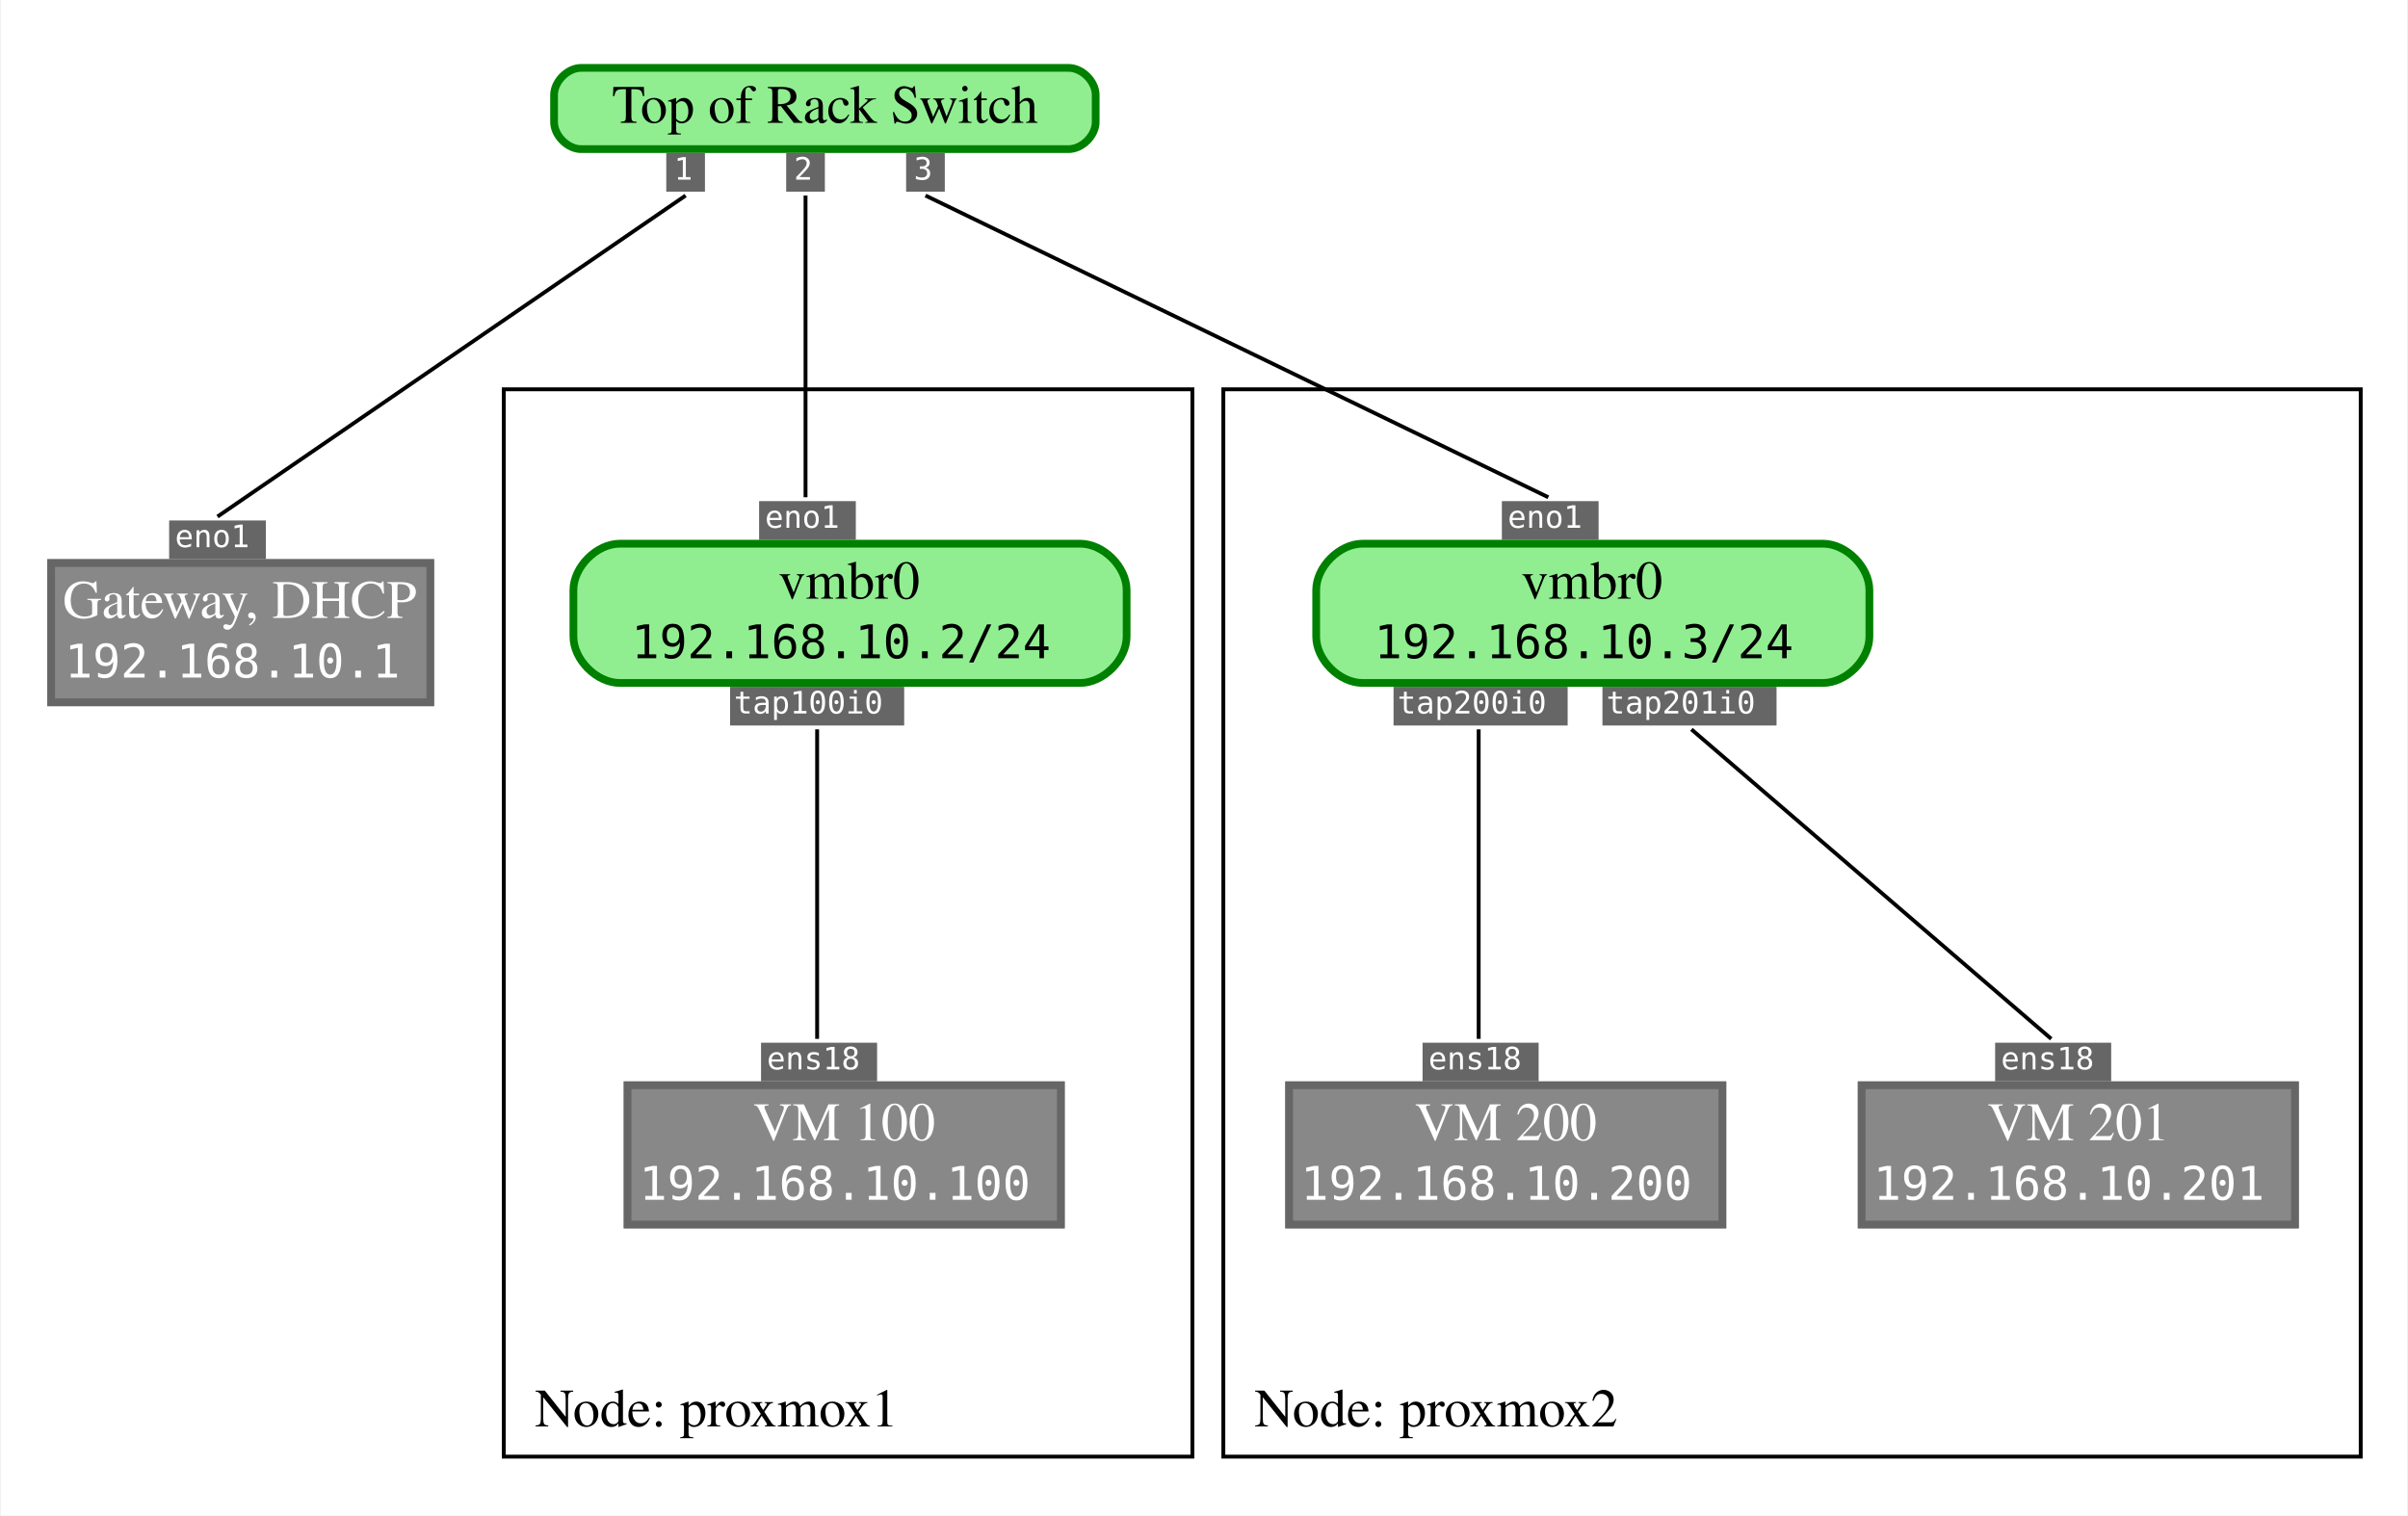
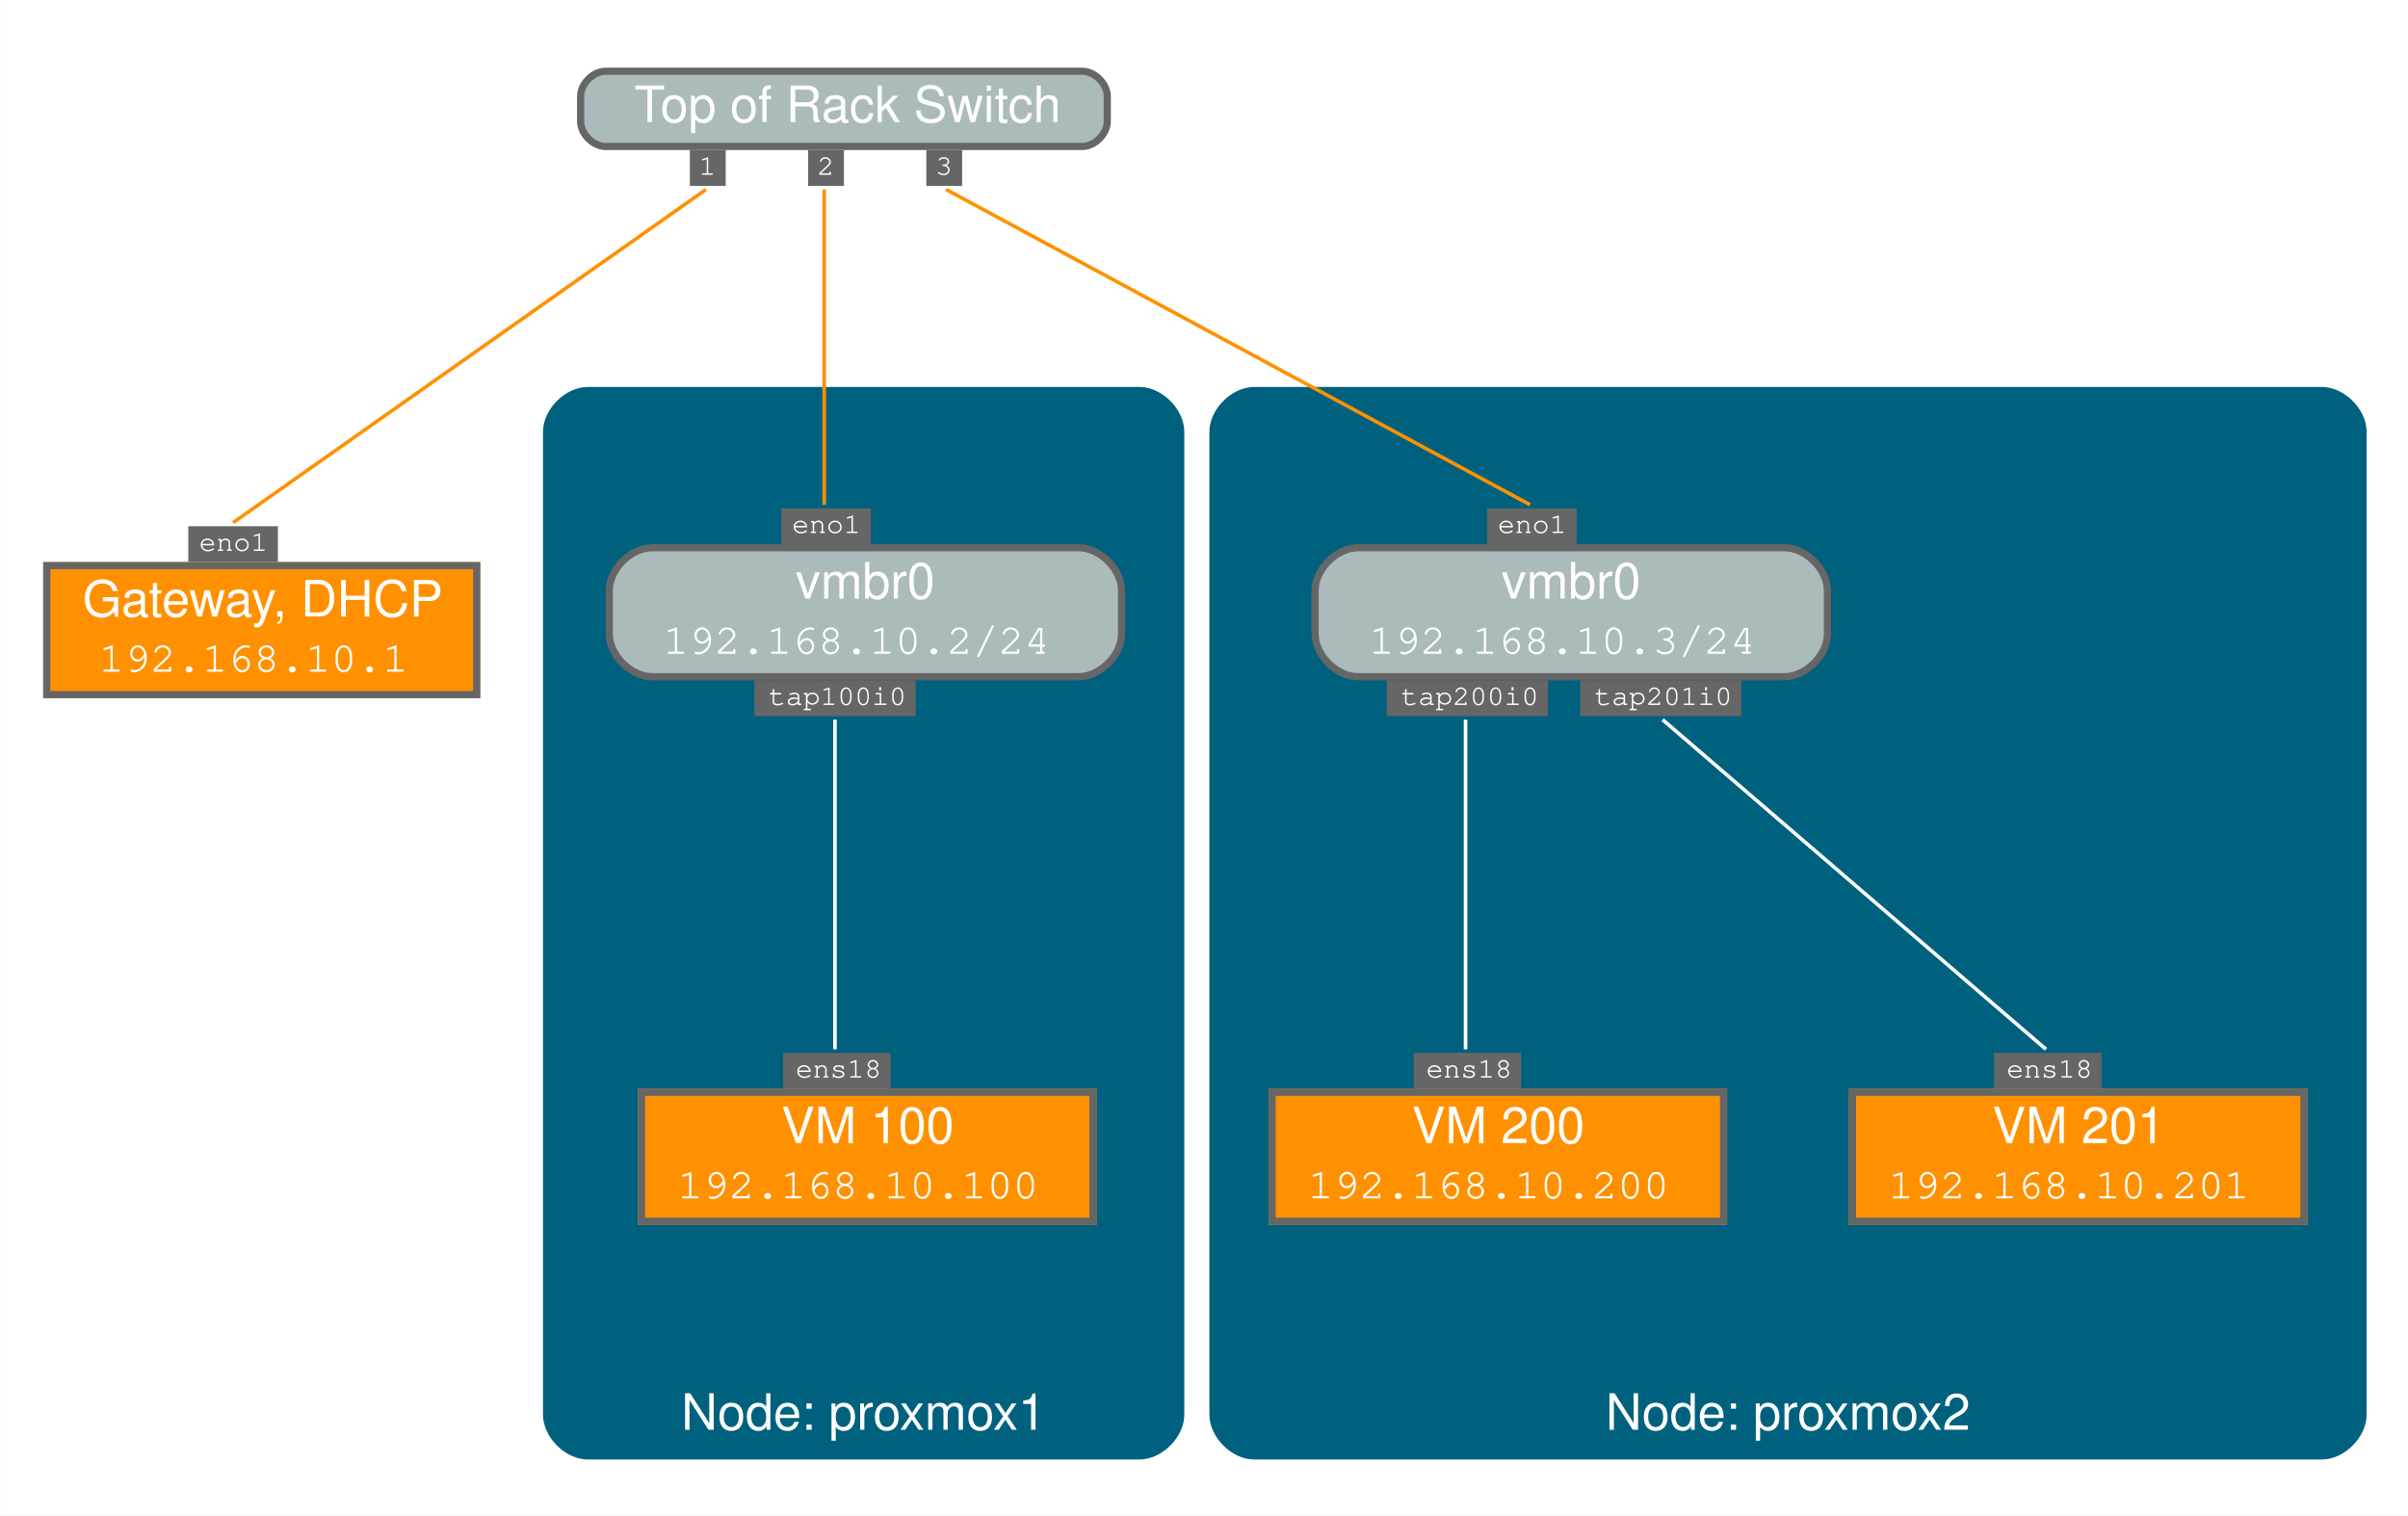
- <svg xmlns="http://www.w3.org/2000/svg" width="572pt" height="360pt" viewBox="0.00 0.00 571.59 360.00">
-   <g id="graph0" class="graph" transform="scale(0.918953 0.918953) rotate(0) translate(4 387.75)">
-     <polygon fill="white" stroke="none" points="-4,4 -4,-387.75 618,-387.75 618,4 -4,4" />
+ <svg xmlns="http://www.w3.org/2000/svg" width="572pt" height="360pt" viewBox="0.00 0.00 571.91 360.00">
+   <g id="graph0" class="graph" transform="scale(0.851064 0.851064) rotate(0) translate(4 419)">
+     <polygon fill="white" stroke="none" points="-4,4 -4,-419 668,-419 668,4 -4,4" />
    <g id="clust1" class="cluster">
-       <polygon fill="none" stroke="black" points="126,-11.204 126,-287.112 304,-287.112 304,-11.204 126,-11.204" />
-       <text text-anchor="middle" x="181" y="-19.004" font-family="Times,serif" font-size="14.00">Node: proxmox1</text>
+       <path fill="#00617f" stroke="#00617f" d="M160,-12.117C160,-12.117 314,-12.117 314,-12.117 320,-12.117 326,-18.117 326,-24.117 326,-24.117 326,-298.493 326,-298.493 326,-304.493 320,-310.493 314,-310.493 314,-310.493 160,-310.493 160,-310.493 154,-310.493 148,-304.493 148,-298.493 148,-298.493 148,-24.117 148,-24.117 148,-18.117 154,-12.117 160,-12.117" />
+       <text text-anchor="middle" x="237" y="-19.917" font-family="Helvetica,sans-Serif" font-size="14.00" fill="white">Node: proxmox1</text>
    </g>
    <g id="clust2" class="cluster">
-       <polygon fill="none" stroke="black" points="312,-11.204 312,-287.112 606,-287.112 606,-11.204 312,-11.204" />
-       <text text-anchor="middle" x="367" y="-19.004" font-family="Times,serif" font-size="14.00">Node: proxmox2</text>
+       <path fill="#00617f" stroke="#00617f" d="M346,-12.117C346,-12.117 644,-12.117 644,-12.117 650,-12.117 656,-18.117 656,-24.117 656,-24.117 656,-298.493 656,-298.493 656,-304.493 650,-310.493 644,-310.493 644,-310.493 346,-310.493 346,-310.493 340,-310.493 334,-304.493 334,-298.493 334,-298.493 334,-24.117 334,-24.117 334,-18.117 340,-12.117 346,-12.117" />
+       <text text-anchor="middle" x="495" y="-19.917" font-family="Helvetica,sans-Serif" font-size="14.00" fill="white">Node: proxmox2</text>
    </g>
    <g id="node1" class="node">
-       <polygon fill="#666666" stroke="none" points="39.5,-243.204 39.5,-253.204 64.5,-253.204 64.5,-243.204 39.5,-243.204" />
-       <text text-anchor="start" x="41" y="-246.304" font-family="monospace" font-size="8.00" fill="white">eno1</text>
-       <polygon fill="#888888" stroke="none" points="8,-205.204 8,-243.204 108,-243.204 108,-205.204 8,-205.204" />
-       <text text-anchor="start" x="12" y="-228.004" font-family="Times,serif" font-size="14.00" fill="white">Gateway, DHCP</text>
-       <text text-anchor="start" x="12.5" y="-212.604" font-family="monospace" font-size="12.00" fill="white">192.168.10.1</text>
-       <polygon fill="none" stroke="#666666" stroke-width="2" points="9,-206.204 9,-242.204 107,-242.204 107,-206.204 9,-206.204" />
+       <polygon fill="#666666" stroke="none" points="48.5,-262.117 48.5,-272.117 73.5,-272.117 73.5,-262.117 48.5,-262.117" />
+       <text text-anchor="start" x="51.5" y="-265.217" font-family="Courier,monospace" font-size="8.00" fill="white">eno1</text>
+       <polygon fill="#ff9100" stroke="none" points="8,-224.117 8,-262.117 130,-262.117 130,-224.117 8,-224.117" />
+       <text text-anchor="start" x="19" y="-246.917" font-family="Helvetica,sans-Serif" font-size="14.00" fill="white">Gateway, DHCP</text>
+       <text text-anchor="start" x="23.5" y="-231.517" font-family="Courier,monospace" font-size="12.00" fill="white">192.168.10.1</text>
+       <polygon fill="none" stroke="#666666" stroke-width="2" points="9,-225.117 9,-261.117 129,-261.117 129,-225.117 9,-225.117" />
    </g>
    <g id="node2" class="node">
-       <path fill="lightgreen" stroke="none" d="M146,-349.204C146,-349.204 272,-349.204 272,-349.204 275.5,-349.204 279,-352.704 279,-356.204 279,-356.204 279,-363.204 279,-363.204 279,-366.704 275.5,-370.204 272,-370.204 272,-370.204 146,-370.204 146,-370.204 142.5,-370.204 139,-366.704 139,-363.204 139,-363.204 139,-356.204 139,-356.204 139,-352.704 142.5,-349.204 146,-349.204" />
-       <text text-anchor="start" x="154" y="-356.004" font-family="Times,serif" font-size="14.00">Top of Rack Switch</text>
-       <path fill="none" stroke="green" stroke-width="2" d="M146,-349.204C146,-349.204 272,-349.204 272,-349.204 275.5,-349.204 279,-352.704 279,-356.204 279,-356.204 279,-363.204 279,-363.204 279,-366.704 275.5,-370.204 272,-370.204 272,-370.204 146,-370.204 146,-370.204 142.5,-370.204 139,-366.704 139,-363.204 139,-363.204 139,-356.204 139,-356.204 139,-352.704 142.5,-349.204 146,-349.204" />
-       <polygon fill="#666666" stroke="none" stroke-width="2" points="168,-338.204 168,-348.204 178,-348.204 178,-338.204 168,-338.204" />
-       <text text-anchor="start" x="170" y="-341.304" font-family="monospace" font-size="8.00" fill="white">1</text>
-       <polygon fill="#666666" stroke="none" stroke-width="2" points="199,-338.204 199,-348.204 209,-348.204 209,-338.204 199,-338.204" />
-       <text text-anchor="start" x="201" y="-341.304" font-family="monospace" font-size="8.00" fill="white">2</text>
-       <polygon fill="#666666" stroke="none" stroke-width="2" points="230,-338.204 230,-348.204 240,-348.204 240,-338.204 230,-338.204" />
-       <text text-anchor="start" x="232" y="-341.304" font-family="monospace" font-size="8.00" fill="white">3</text>
+       <path fill="#abbaba" stroke="none" d="M165,-378.117C165,-378.117 298,-378.117 298,-378.117 301.5,-378.117 305,-381.617 305,-385.117 305,-385.117 305,-392.117 305,-392.117 305,-395.617 301.5,-399.117 298,-399.117 298,-399.117 165,-399.117 165,-399.117 161.5,-399.117 158,-395.617 158,-392.117 158,-392.117 158,-385.117 158,-385.117 158,-381.617 161.5,-378.117 165,-378.117" />
+       <text text-anchor="start" x="173" y="-384.917" font-family="Helvetica,sans-Serif" font-size="14.00" fill="white">Top of Rack Switch</text>
+       <path fill="none" stroke="#666666" stroke-width="2" d="M165,-378.117C165,-378.117 298,-378.117 298,-378.117 301.5,-378.117 305,-381.617 305,-385.117 305,-385.117 305,-392.117 305,-392.117 305,-395.617 301.5,-399.117 298,-399.117 298,-399.117 165,-399.117 165,-399.117 161.5,-399.117 158,-395.617 158,-392.117 158,-392.117 158,-385.117 158,-385.117 158,-381.617 161.5,-378.117 165,-378.117" />
+       <polygon fill="#666666" stroke="none" stroke-width="2" points="188.5,-367.117 188.5,-377.117 198.5,-377.117 198.5,-367.117 188.5,-367.117" />
+       <text text-anchor="start" x="191" y="-370.217" font-family="Courier,monospace" font-size="8.00" fill="white">1</text>
+       <polygon fill="#666666" stroke="none" stroke-width="2" points="221.5,-367.117 221.5,-377.117 231.5,-377.117 231.5,-367.117 221.5,-367.117" />
+       <text text-anchor="start" x="224" y="-370.217" font-family="Courier,monospace" font-size="8.00" fill="white">2</text>
+       <polygon fill="#666666" stroke="none" stroke-width="2" points="254.5,-367.117 254.5,-377.117 264.5,-377.117 264.5,-367.117 254.5,-367.117" />
+       <text text-anchor="start" x="257" y="-370.217" font-family="Courier,monospace" font-size="8.00" fill="white">3</text>
    </g>
    <g id="edge1" class="edge">
-       <path fill="none" stroke="black" d="M173,-337.204C173,-337.204 52,-254.204 52,-254.204" />
+       <path fill="none" stroke="#ff9100" d="M193,-366.117C193,-366.117 61,-273.117 61,-273.117" />
    </g>
    <g id="node3" class="node">
-       <polygon fill="#666666" stroke="none" points="192,-248.204 192,-258.204 217,-258.204 217,-248.204 192,-248.204" />
-       <text text-anchor="start" x="193.5" y="-251.304" font-family="monospace" font-size="8.00" fill="white">eno1</text>
-       <path fill="lightgreen" stroke="none" d="M156,-211.204C156,-211.204 275,-211.204 275,-211.204 281,-211.204 287,-217.204 287,-223.204 287,-223.204 287,-235.204 287,-235.204 287,-241.204 281,-247.204 275,-247.204 275,-247.204 156,-247.204 156,-247.204 150,-247.204 144,-241.204 144,-235.204 144,-235.204 144,-223.204 144,-223.204 144,-217.204 150,-211.204 156,-211.204" />
-       <text text-anchor="start" x="197" y="-233.004" font-family="Times,serif" font-size="14.00">vmbr0</text>
-       <text text-anchor="start" x="159" y="-217.604" font-family="monospace" font-size="12.00">192.168.10.2/24</text>
-       <path fill="none" stroke="green" stroke-width="2" d="M156,-211.204C156,-211.204 275,-211.204 275,-211.204 281,-211.204 287,-217.204 287,-223.204 287,-223.204 287,-235.204 287,-235.204 287,-241.204 281,-247.204 275,-247.204 275,-247.204 156,-247.204 156,-247.204 150,-247.204 144,-241.204 144,-235.204 144,-235.204 144,-223.204 144,-223.204 144,-217.204 150,-211.204 156,-211.204" />
-       <polygon fill="#666666" stroke="none" stroke-width="2" points="184.5,-200.204 184.5,-210.204 229.5,-210.204 229.5,-200.204 184.5,-200.204" />
-       <text text-anchor="start" x="185.5" y="-203.304" font-family="monospace" font-size="8.00" fill="white">tap100i0</text>
+       <polygon fill="#666666" stroke="none" points="214,-267.117 214,-277.117 239,-277.117 239,-267.117 214,-267.117" />
+       <text text-anchor="start" x="217" y="-270.217" font-family="Courier,monospace" font-size="8.00" fill="white">eno1</text>
+       <path fill="#abbaba" stroke="none" d="M178,-230.117C178,-230.117 297,-230.117 297,-230.117 303,-230.117 309,-236.117 309,-242.117 309,-242.117 309,-254.117 309,-254.117 309,-260.117 303,-266.117 297,-266.117 297,-266.117 178,-266.117 178,-266.117 172,-266.117 166,-260.117 166,-254.117 166,-254.117 166,-242.117 166,-242.117 166,-236.117 172,-230.117 178,-230.117" />
+       <text text-anchor="start" x="218" y="-251.917" font-family="Helvetica,sans-Serif" font-size="14.00" fill="white">vmbr0</text>
+       <text text-anchor="start" x="181" y="-236.517" font-family="Courier,monospace" font-size="12.00" fill="white">192.168.10.2/24</text>
+       <path fill="none" stroke="#666666" stroke-width="2" d="M178,-230.117C178,-230.117 297,-230.117 297,-230.117 303,-230.117 309,-236.117 309,-242.117 309,-242.117 309,-254.117 309,-254.117 309,-260.117 303,-266.117 297,-266.117 297,-266.117 178,-266.117 178,-266.117 172,-266.117 166,-260.117 166,-254.117 166,-254.117 166,-242.117 166,-242.117 166,-236.117 172,-230.117 178,-230.117" />
+       <polygon fill="#666666" stroke="none" stroke-width="2" points="206.5,-219.117 206.5,-229.117 251.5,-229.117 251.5,-219.117 206.5,-219.117" />
+       <text text-anchor="start" x="210.5" y="-222.217" font-family="Courier,monospace" font-size="8.00" fill="white">tap100i0</text>
    </g>
    <g id="edge2" class="edge">
-       <path fill="none" stroke="black" d="M204,-337.204C204,-337.204 204,-259.204 204,-259.204" />
+       <path fill="none" stroke="#ff9100" d="M226,-366.117C226,-366.117 226,-278.117 226,-278.117" />
    </g>
    <g id="node4" class="node">
-       <polygon fill="#666666" stroke="none" points="384,-248.204 384,-258.204 409,-258.204 409,-248.204 384,-248.204" />
-       <text text-anchor="start" x="385.5" y="-251.304" font-family="monospace" font-size="8.00" fill="white">eno1</text>
-       <path fill="lightgreen" stroke="none" d="M348,-211.204C348,-211.204 467,-211.204 467,-211.204 473,-211.204 479,-217.204 479,-223.204 479,-223.204 479,-235.204 479,-235.204 479,-241.204 473,-247.204 467,-247.204 467,-247.204 348,-247.204 348,-247.204 342,-247.204 336,-241.204 336,-235.204 336,-235.204 336,-223.204 336,-223.204 336,-217.204 342,-211.204 348,-211.204" />
-       <text text-anchor="start" x="389" y="-233.004" font-family="Times,serif" font-size="14.00">vmbr0</text>
-       <text text-anchor="start" x="351" y="-217.604" font-family="monospace" font-size="12.00">192.168.10.3/24</text>
-       <path fill="none" stroke="green" stroke-width="2" d="M348,-211.204C348,-211.204 467,-211.204 467,-211.204 473,-211.204 479,-217.204 479,-223.204 479,-223.204 479,-235.204 479,-235.204 479,-241.204 473,-247.204 467,-247.204 467,-247.204 348,-247.204 348,-247.204 342,-247.204 336,-241.204 336,-235.204 336,-235.204 336,-223.204 336,-223.204 336,-217.204 342,-211.204 348,-211.204" />
-       <polygon fill="#666666" stroke="none" stroke-width="2" points="356,-200.204 356,-210.204 401,-210.204 401,-200.204 356,-200.204" />
-       <text text-anchor="start" x="357" y="-203.304" font-family="monospace" font-size="8.00" fill="white">tap200i0</text>
-       <polygon fill="#666666" stroke="none" stroke-width="2" points="410,-200.204 410,-210.204 455,-210.204 455,-200.204 410,-200.204" />
-       <text text-anchor="start" x="411" y="-203.304" font-family="monospace" font-size="8.00" fill="white">tap201i0</text>
+       <polygon fill="#666666" stroke="none" points="411,-267.117 411,-277.117 436,-277.117 436,-267.117 411,-267.117" />
+       <text text-anchor="start" x="414" y="-270.217" font-family="Courier,monospace" font-size="8.00" fill="white">eno1</text>
+       <path fill="#abbaba" stroke="none" d="M375,-230.117C375,-230.117 494,-230.117 494,-230.117 500,-230.117 506,-236.117 506,-242.117 506,-242.117 506,-254.117 506,-254.117 506,-260.117 500,-266.117 494,-266.117 494,-266.117 375,-266.117 375,-266.117 369,-266.117 363,-260.117 363,-254.117 363,-254.117 363,-242.117 363,-242.117 363,-236.117 369,-230.117 375,-230.117" />
+       <text text-anchor="start" x="415" y="-251.917" font-family="Helvetica,sans-Serif" font-size="14.00" fill="white">vmbr0</text>
+       <text text-anchor="start" x="378" y="-236.517" font-family="Courier,monospace" font-size="12.00" fill="white">192.168.10.3/24</text>
+       <path fill="none" stroke="#666666" stroke-width="2" d="M375,-230.117C375,-230.117 494,-230.117 494,-230.117 500,-230.117 506,-236.117 506,-242.117 506,-242.117 506,-254.117 506,-254.117 506,-260.117 500,-266.117 494,-266.117 494,-266.117 375,-266.117 375,-266.117 369,-266.117 363,-260.117 363,-254.117 363,-254.117 363,-242.117 363,-242.117 363,-236.117 369,-230.117 375,-230.117" />
+       <polygon fill="#666666" stroke="none" stroke-width="2" points="383,-219.117 383,-229.117 428,-229.117 428,-219.117 383,-219.117" />
+       <text text-anchor="start" x="387" y="-222.217" font-family="Courier,monospace" font-size="8.00" fill="white">tap200i0</text>
+       <polygon fill="#666666" stroke="none" stroke-width="2" points="437,-219.117 437,-229.117 482,-229.117 482,-219.117 437,-219.117" />
+       <text text-anchor="start" x="441" y="-222.217" font-family="Courier,monospace" font-size="8.00" fill="white">tap201i0</text>
    </g>
    <g id="edge3" class="edge">
-       <path fill="none" stroke="black" d="M235,-337.204C235,-337.204 396,-259.204 396,-259.204" />
+       <path fill="none" stroke="#ff9100" d="M260,-366.117C260,-366.117 423,-278.117 423,-278.117" />
    </g>
    <g id="node5" class="node">
-       <polygon fill="#666666" stroke="none" points="192.5,-108.204 192.5,-118.204 222.5,-118.204 222.5,-108.204 192.5,-108.204" />
-       <text text-anchor="start" x="194" y="-111.304" font-family="monospace" font-size="8.00" fill="white">ens18</text>
-       <polygon fill="#888888" stroke="none" points="157,-70.204 157,-108.204 271,-108.204 271,-70.204 157,-70.204" />
-       <text text-anchor="start" x="190.5" y="-93.004" font-family="Times,serif" font-size="14.00" fill="white">VM 100</text>
-       <text text-anchor="start" x="161" y="-77.604" font-family="monospace" font-size="12.00" fill="white">192.168.10.100</text>
-       <polygon fill="none" stroke="#666666" stroke-width="2" points="158,-71.204 158,-107.204 270,-107.204 270,-71.204 158,-71.204" />
+       <polygon fill="#666666" stroke="none" points="214.5,-115.117 214.5,-125.117 244.5,-125.117 244.5,-115.117 214.5,-115.117" />
+       <text text-anchor="start" x="218" y="-118.217" font-family="Courier,monospace" font-size="8.00" fill="white">ens18</text>
+       <polygon fill="#ff9100" stroke="none" points="174,-77.117 174,-115.117 302,-115.117 302,-77.117 174,-77.117" />
+       <text text-anchor="start" x="214" y="-99.917" font-family="Helvetica,sans-Serif" font-size="14.00" fill="white">VM 100</text>
+       <text text-anchor="start" x="185" y="-84.517" font-family="Courier,monospace" font-size="12.00" fill="white">192.168.10.100</text>
+       <polygon fill="none" stroke="#666666" stroke-width="2" points="175,-78.117 175,-114.117 301,-114.117 301,-78.117 175,-78.117" />
    </g>
    <g id="edge4" class="edge">
-       <path fill="none" stroke="black" d="M207,-199.204C207,-199.204 207,-119.204 207,-119.204" />
+       <path fill="none" stroke="white" d="M229,-218.117C229,-218.117 229,-126.117 229,-126.117" />
    </g>
    <g id="node6" class="node">
-       <polygon fill="#666666" stroke="none" points="363.5,-108.204 363.5,-118.204 393.5,-118.204 393.5,-108.204 363.5,-108.204" />
-       <text text-anchor="start" x="365" y="-111.304" font-family="monospace" font-size="8.00" fill="white">ens18</text>
-       <polygon fill="#888888" stroke="none" points="328,-70.204 328,-108.204 442,-108.204 442,-70.204 328,-70.204" />
-       <text text-anchor="start" x="361.5" y="-93.004" font-family="Times,serif" font-size="14.00" fill="white">VM 200</text>
-       <text text-anchor="start" x="332" y="-77.604" font-family="monospace" font-size="12.00" fill="white">192.168.10.200</text>
-       <polygon fill="none" stroke="#666666" stroke-width="2" points="329,-71.204 329,-107.204 441,-107.204 441,-71.204 329,-71.204" />
+       <polygon fill="#666666" stroke="none" points="390.5,-115.117 390.5,-125.117 420.5,-125.117 420.5,-115.117 390.5,-115.117" />
+       <text text-anchor="start" x="394" y="-118.217" font-family="Courier,monospace" font-size="8.00" fill="white">ens18</text>
+       <polygon fill="#ff9100" stroke="none" points="350,-77.117 350,-115.117 478,-115.117 478,-77.117 350,-77.117" />
+       <text text-anchor="start" x="390" y="-99.917" font-family="Helvetica,sans-Serif" font-size="14.00" fill="white">VM 200</text>
+       <text text-anchor="start" x="361" y="-84.517" font-family="Courier,monospace" font-size="12.00" fill="white">192.168.10.200</text>
+       <polygon fill="none" stroke="#666666" stroke-width="2" points="351,-78.117 351,-114.117 477,-114.117 477,-78.117 351,-78.117" />
    </g>
    <g id="edge5" class="edge">
-       <path fill="none" stroke="black" d="M378,-199.204C378,-199.204 378,-119.204 378,-119.204" />
+       <path fill="none" stroke="white" d="M405,-218.117C405,-218.117 405,-126.117 405,-126.117" />
    </g>
    <g id="node7" class="node">
-       <polygon fill="#666666" stroke="none" points="511.5,-108.204 511.5,-118.204 541.5,-118.204 541.5,-108.204 511.5,-108.204" />
-       <text text-anchor="start" x="513" y="-111.304" font-family="monospace" font-size="8.00" fill="white">ens18</text>
-       <polygon fill="#888888" stroke="none" points="476,-70.204 476,-108.204 590,-108.204 590,-70.204 476,-70.204" />
-       <text text-anchor="start" x="509.5" y="-93.004" font-family="Times,serif" font-size="14.00" fill="white">VM 201</text>
-       <text text-anchor="start" x="480" y="-77.604" font-family="monospace" font-size="12.00" fill="white">192.168.10.201</text>
-       <polygon fill="none" stroke="#666666" stroke-width="2" points="477,-71.204 477,-107.204 589,-107.204 589,-71.204 477,-71.204" />
+       <polygon fill="#666666" stroke="none" points="552.5,-115.117 552.5,-125.117 582.5,-125.117 582.5,-115.117 552.5,-115.117" />
+       <text text-anchor="start" x="556" y="-118.217" font-family="Courier,monospace" font-size="8.00" fill="white">ens18</text>
+       <polygon fill="#ff9100" stroke="none" points="512,-77.117 512,-115.117 640,-115.117 640,-77.117 512,-77.117" />
+       <text text-anchor="start" x="552" y="-99.917" font-family="Helvetica,sans-Serif" font-size="14.00" fill="white">VM 201</text>
+       <text text-anchor="start" x="523" y="-84.517" font-family="Courier,monospace" font-size="12.00" fill="white">192.168.10.201</text>
+       <polygon fill="none" stroke="#666666" stroke-width="2" points="513,-78.117 513,-114.117 639,-114.117 639,-78.117 513,-78.117" />
    </g>
    <g id="edge6" class="edge">
-       <path fill="none" stroke="black" d="M433,-199.204C433,-199.204 526,-119.204 526,-119.204" />
+       <path fill="none" stroke="white" d="M460,-218.117C460,-218.117 567,-126.117 567,-126.117" />
    </g>
  </g>
</svg>
